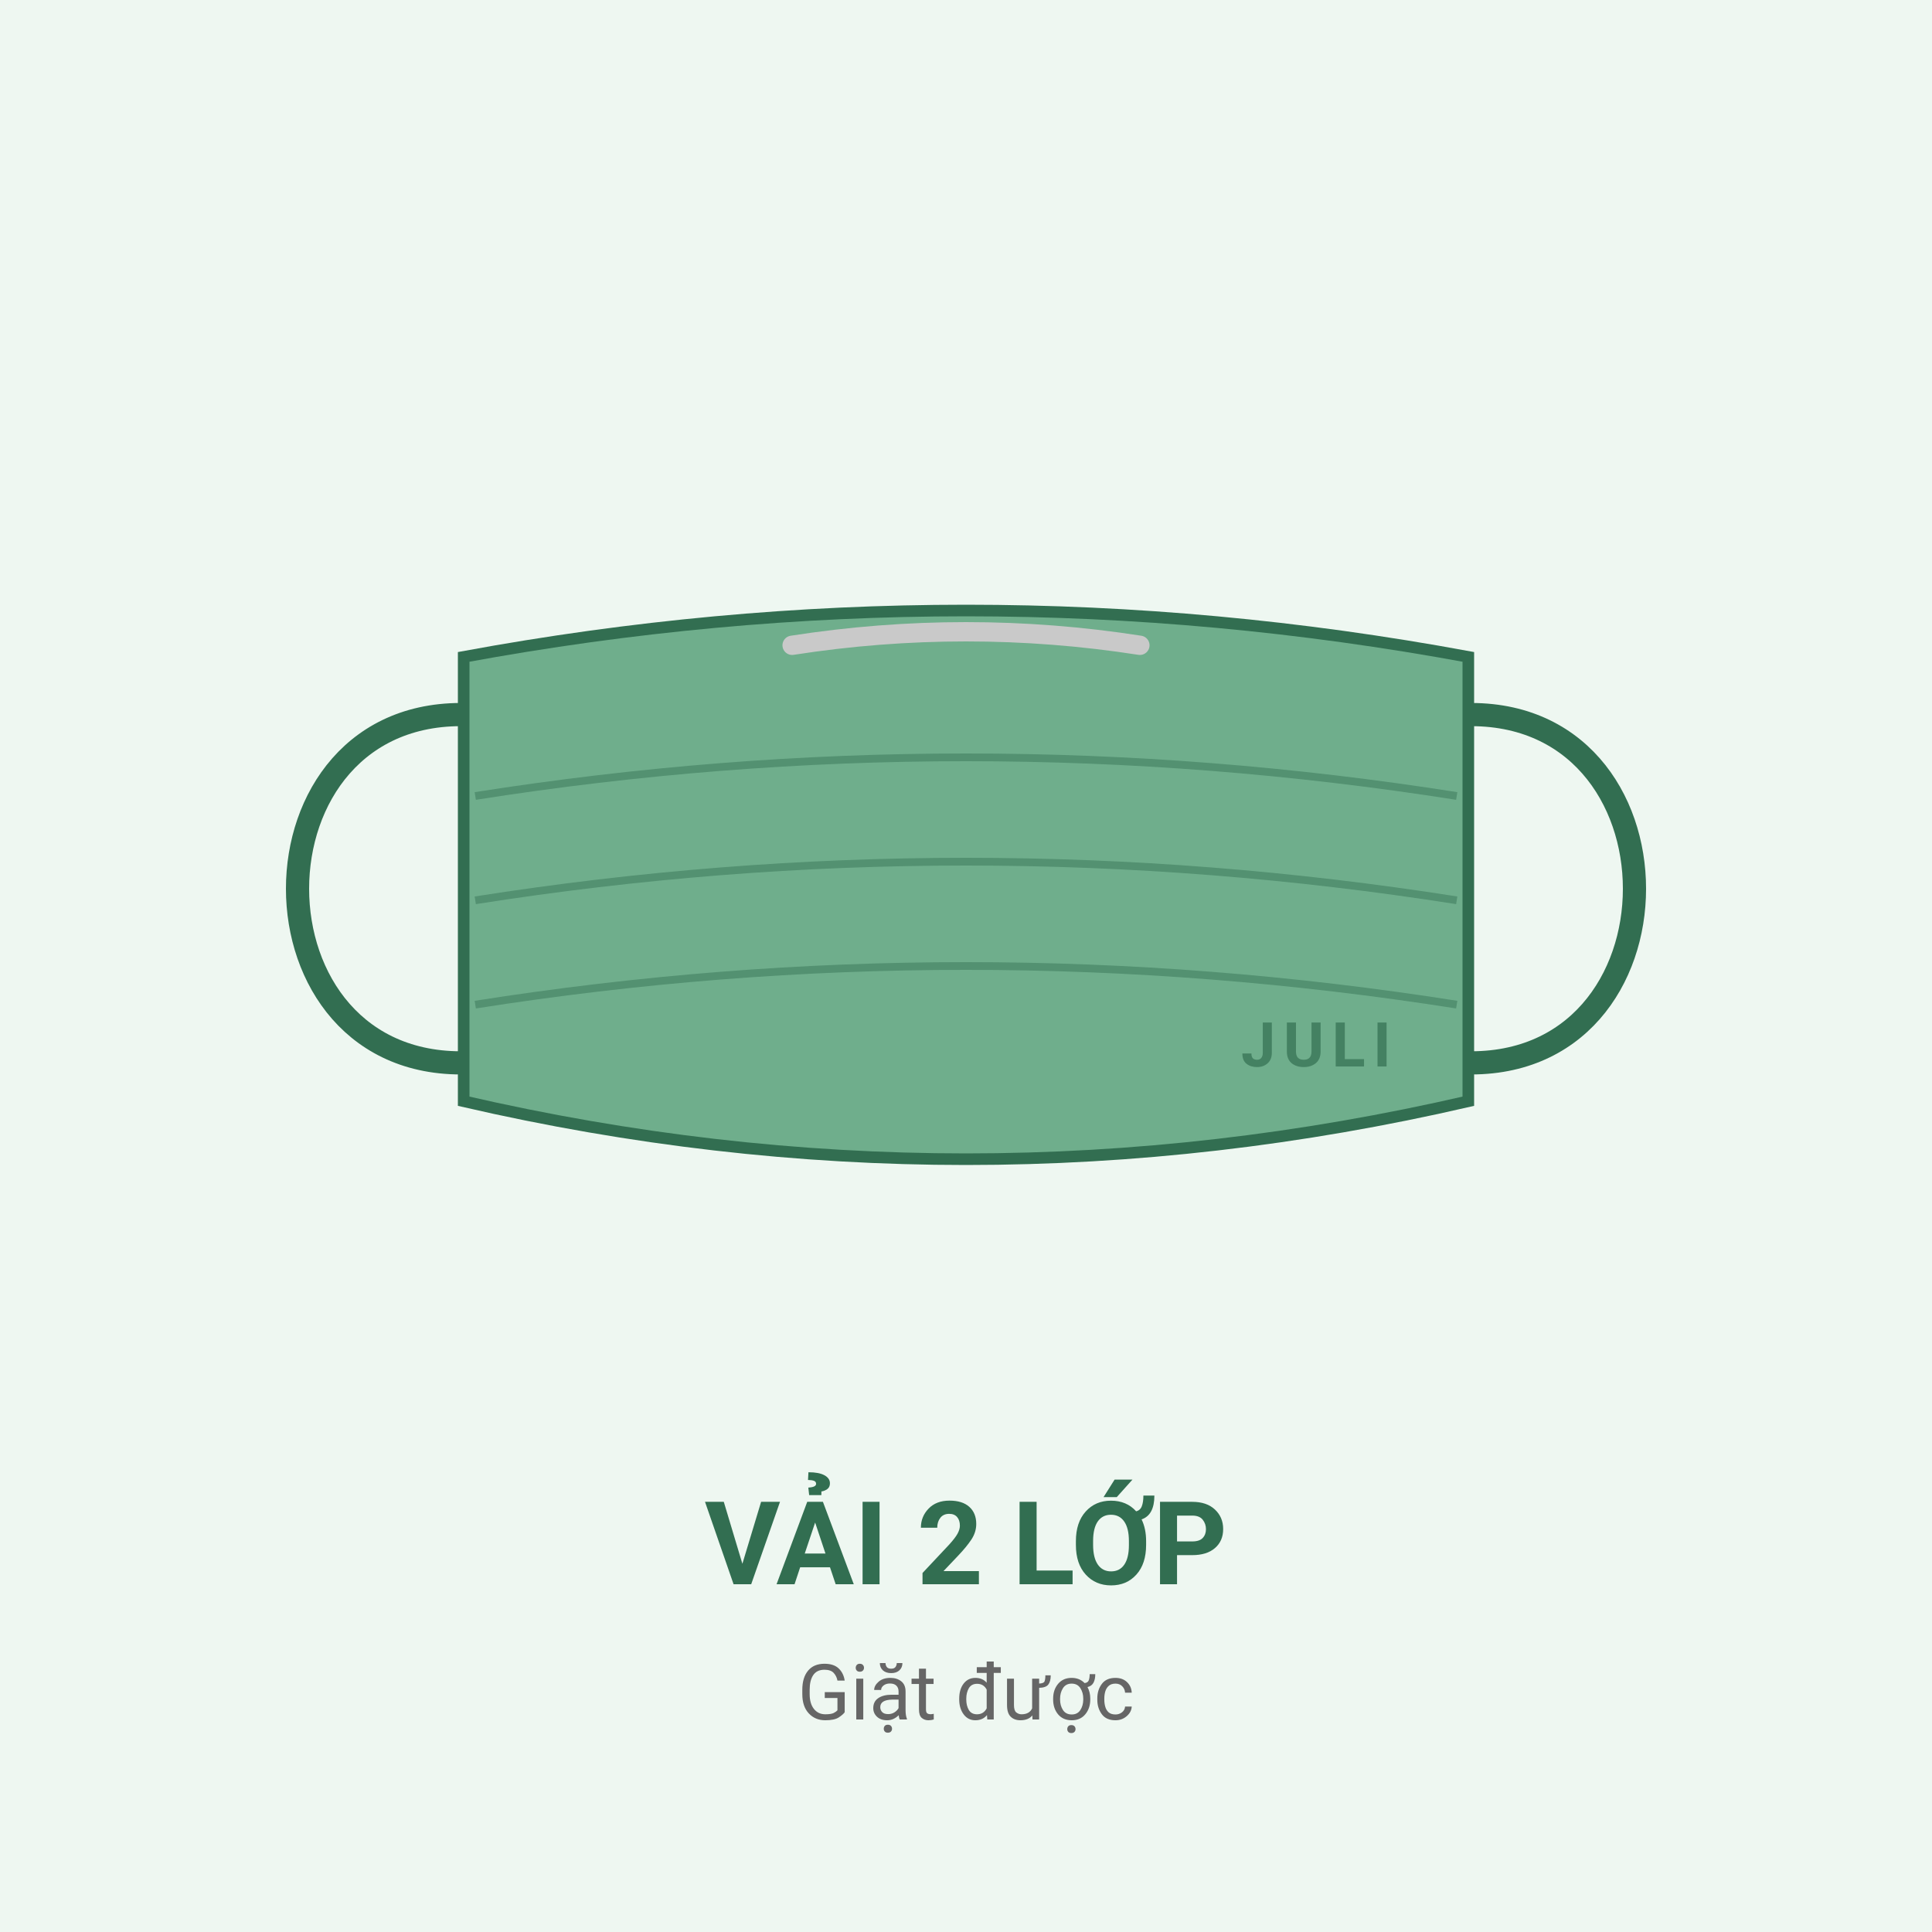
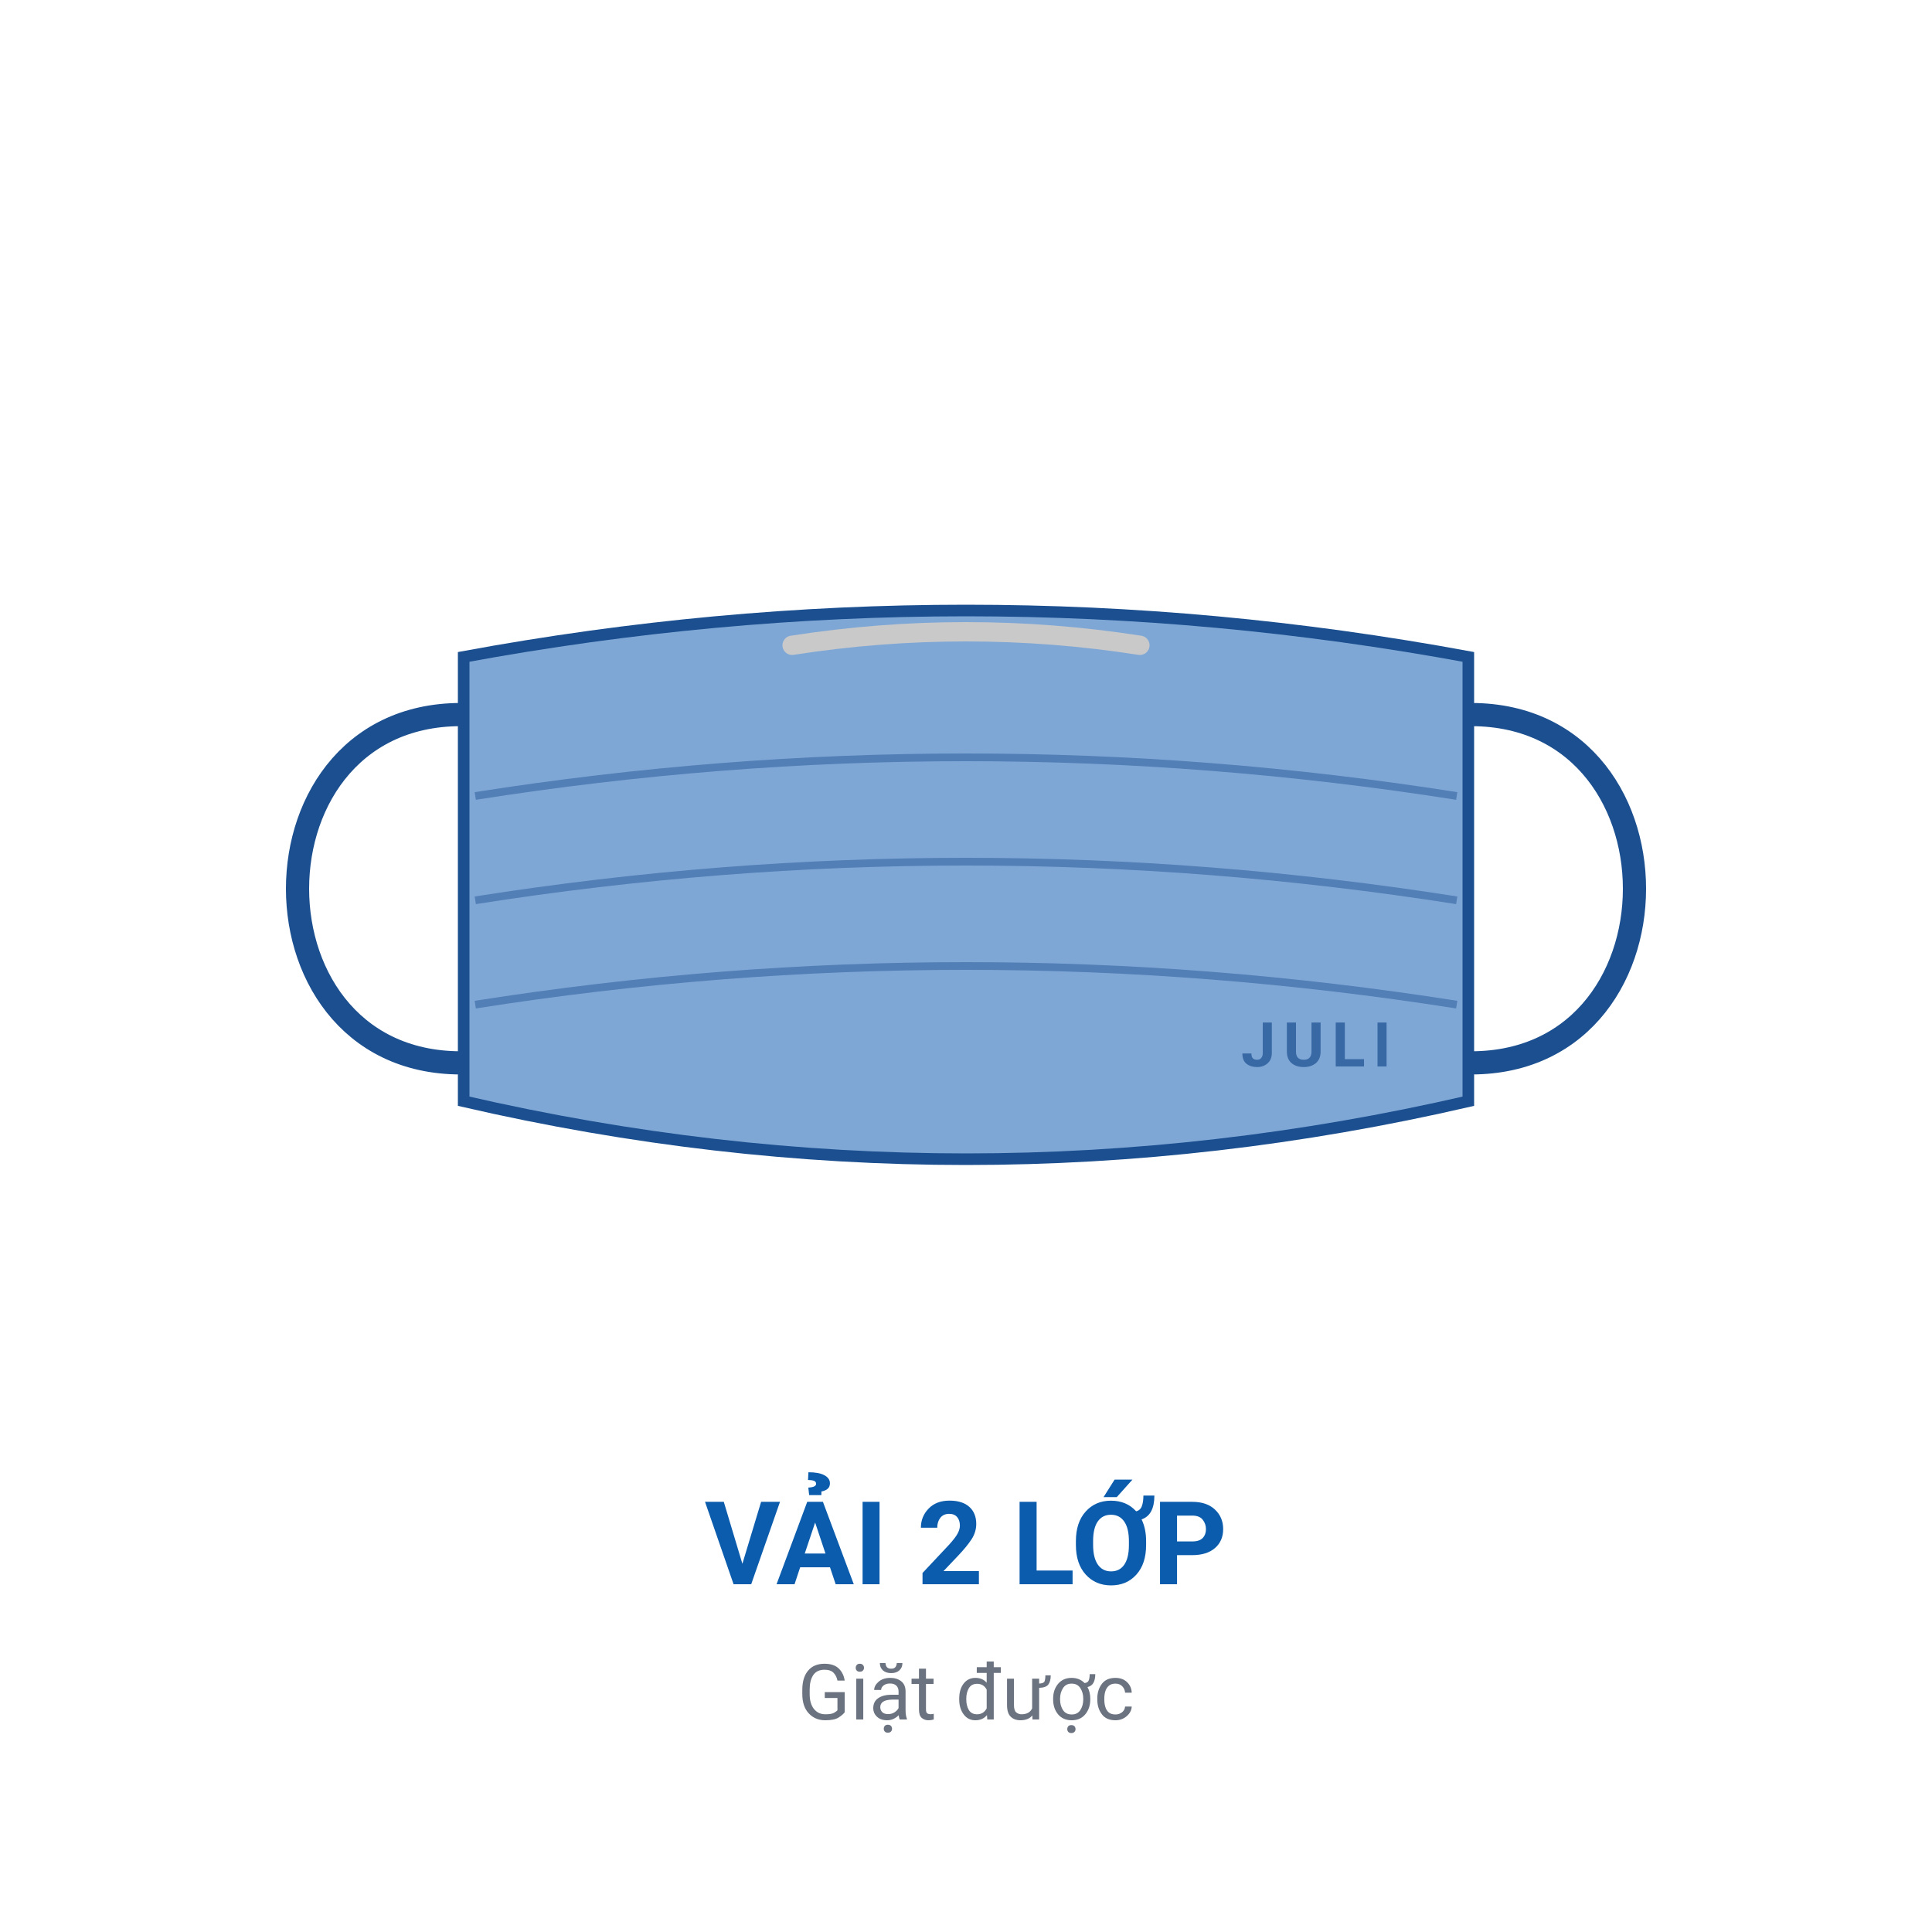
<svg xmlns="http://www.w3.org/2000/svg" viewBox="0 0 500 500" width="500" height="500">
-   <rect width="500" height="500" fill="#eef7f1" />
+   <rect width="500" height="500" fill="#ffffff" />
  <g transform="translate(0 -30)">
-     <path d="M122 215 C62 212 62 308 122 305 M378 215 C438 212 438 308 378 305" fill="none" stroke="#326e51" stroke-width="6" stroke-linecap="round" />
-     <path d="M120 200 Q250 176 380 200 L380 315 Q250 345 120 315 Z" fill="#6fae8c" stroke="#326e51" stroke-width="3" />
-     <path d="M123 236 Q250 216 377 236" stroke="#326e51" stroke-opacity=".45" stroke-width="2" fill="none" />
-     <path d="M123 263 Q250 243 377 263" stroke="#326e51" stroke-opacity=".45" stroke-width="2" fill="none" />
-     <path d="M123 290 Q250 270 377 290" stroke="#326e51" stroke-opacity=".45" stroke-width="2" fill="none" />
+     <path d="M122 215 C62 212 62 308 122 305 M378 215 C438 212 438 308 378 305" fill="none" stroke="#1b4f8f" stroke-width="6" stroke-linecap="round" />
+     <path d="M120 200 Q250 176 380 200 L380 315 Q250 345 120 315 Z" fill="#7fa7d6" stroke="#1b4f8f" stroke-width="3" />
+     <path d="M123 236 Q250 216 377 236" stroke="#1b4f8f" stroke-opacity=".45" stroke-width="2" fill="none" />
+     <path d="M123 263 Q250 243 377 263" stroke="#1b4f8f" stroke-opacity=".45" stroke-width="2" fill="none" />
+     <path d="M123 290 Q250 270 377 290" stroke="#1b4f8f" stroke-opacity=".45" stroke-width="2" fill="none" />
    <path d="M205 197 Q250 190 295 197" stroke="#c9c9c9" stroke-width="5" fill="none" stroke-linecap="round" />
-     <text x="360" y="306" text-anchor="end" font-family="Roboto,Arial,sans-serif" font-size="16" font-weight="700" fill="#326e51" fill-opacity=".7" letter-spacing="2">JULI</text>
+     <text x="360" y="306" text-anchor="end" font-family="Roboto,Arial,sans-serif" font-size="16" font-weight="700" fill="#1b4f8f" fill-opacity=".7" letter-spacing="2">JULI</text>
  </g>
-   <text x="250" y="410" text-anchor="middle" font-family="Roboto,Arial,sans-serif" font-size="30" font-weight="700" fill="#326e51">VẢI 2 LỚP</text>
-   <text x="250" y="445" text-anchor="middle" font-family="Roboto,Arial,sans-serif" font-size="20" fill="#666">Giặt được</text>
+   <text x="250" y="410" text-anchor="middle" font-family="Roboto,Arial,sans-serif" font-size="30" font-weight="700" fill="#0b5cad">VẢI 2 LỚP</text>
+   <text x="250" y="445" text-anchor="middle" font-family="Roboto,Arial,sans-serif" font-size="20" fill="#6b7280">Giặt được</text>
</svg>
